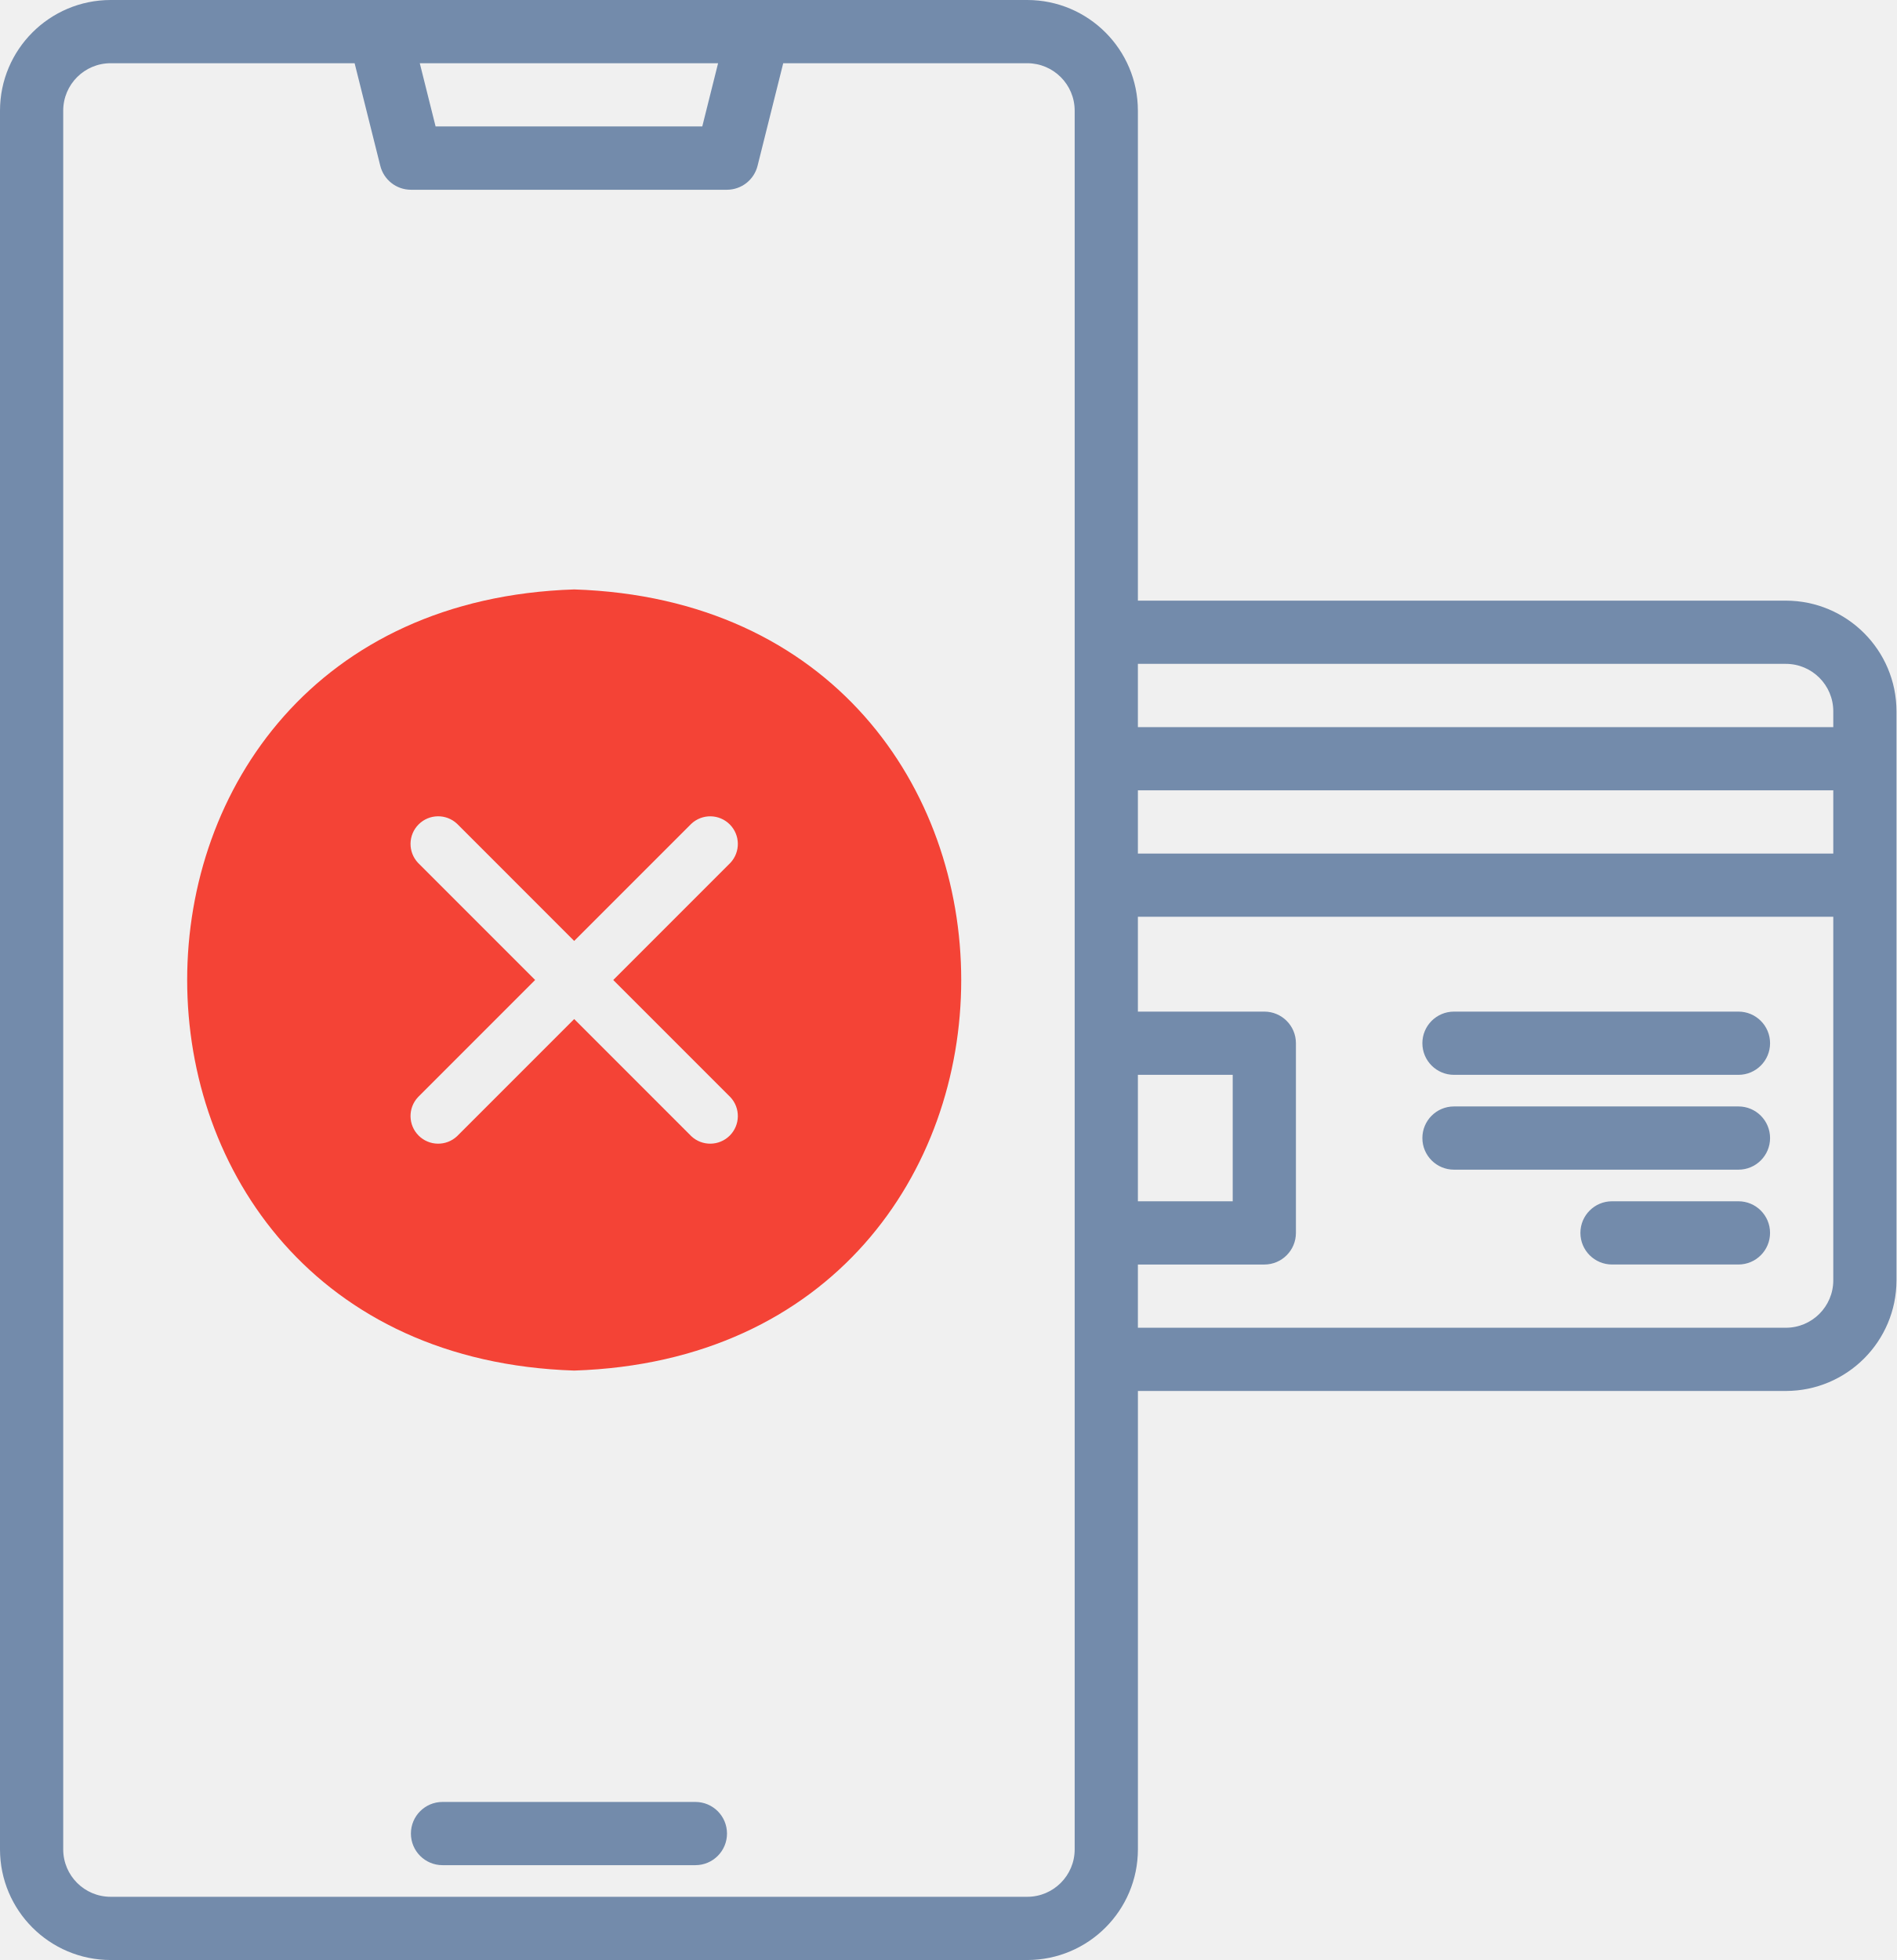
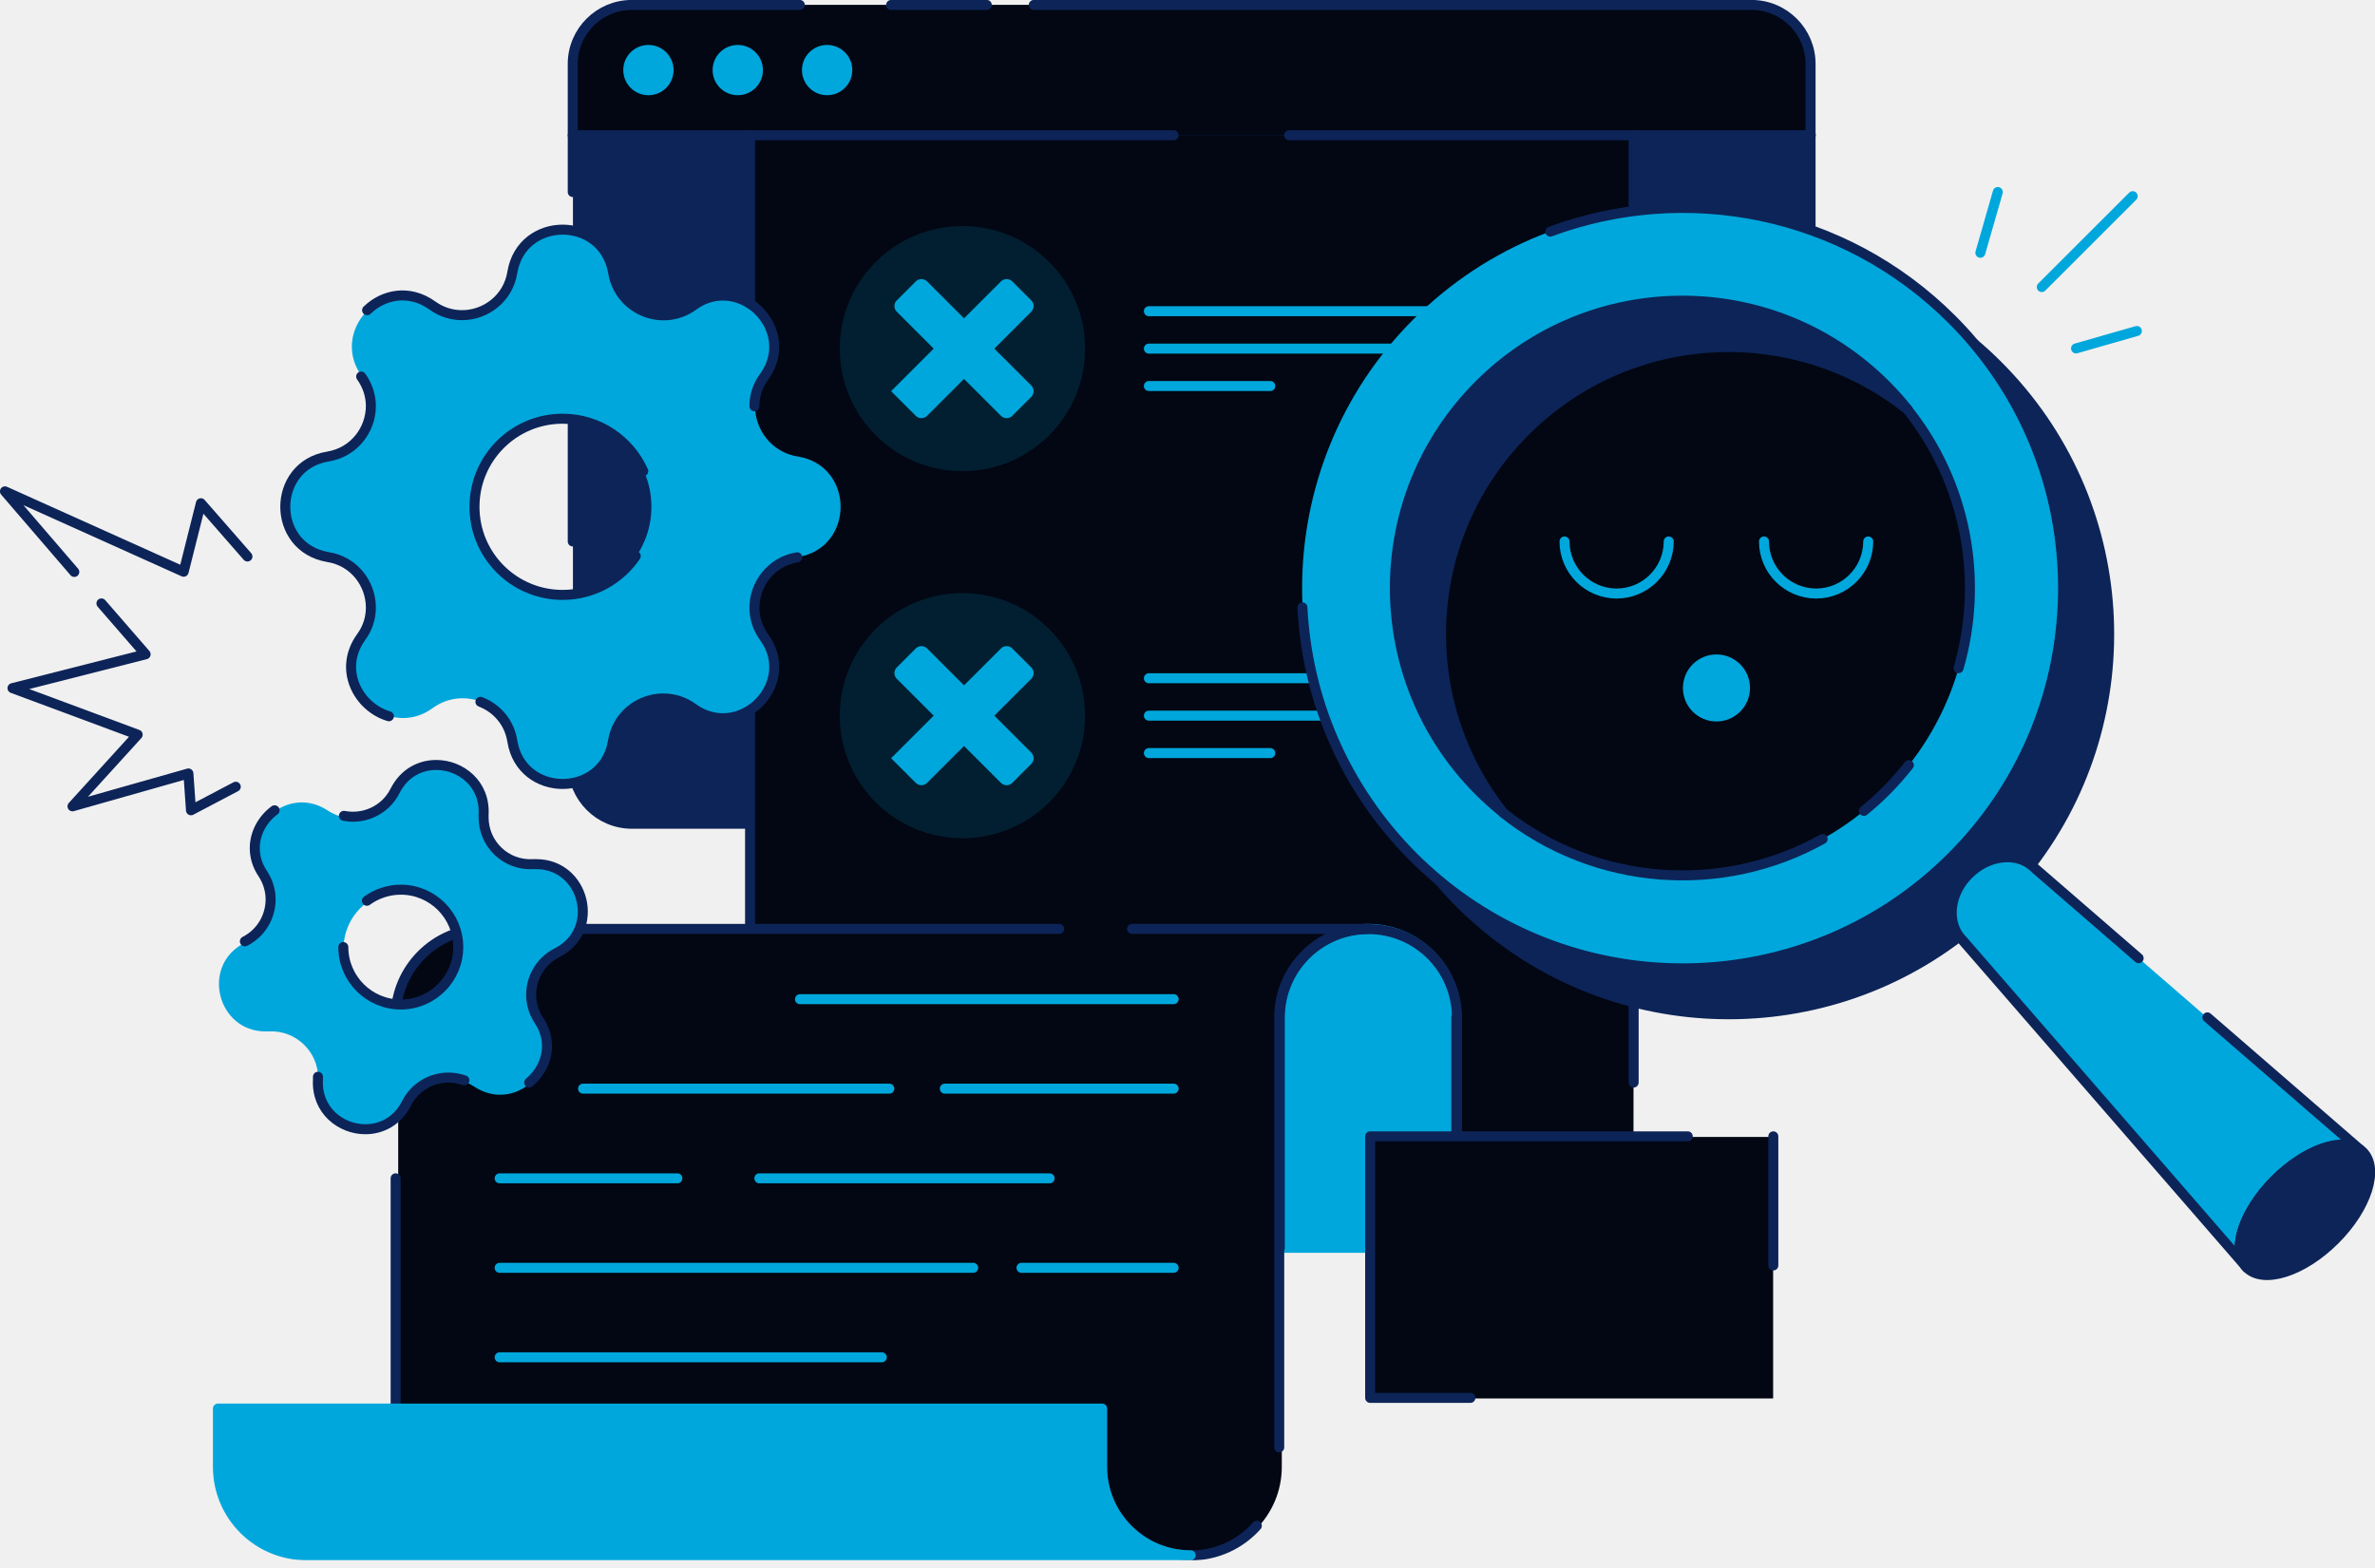
- <svg xmlns="http://www.w3.org/2000/svg" width="86.824" height="89.718" viewBox="0 0 86.824 89.718">
-   <g id="Group_146517" data-name="Group 146517" transform="translate(-3538.588 -2880.141)">
-     <g id="Group_146515" data-name="Group 146515" transform="translate(3522.588 2872.141)">
-       <path id="Path_49677" data-name="Path 49677" d="M133.024,464H121.447a1.447,1.447,0,0,0,0,2.894h11.577a1.447,1.447,0,1,0,0-2.894Z" transform="translate(-85.188 -373.517)" fill="#738bab" />
-       <path id="Path_49678" data-name="Path 49678" d="M97.759,35.494H68.094V13.065A5.07,5.07,0,0,0,63.03,8H21.065A5.07,5.07,0,0,0,16,13.065V92.654a5.07,5.07,0,0,0,5.065,5.065H63.03a5.07,5.07,0,0,0,5.065-5.065V71.671H97.759a5.07,5.07,0,0,0,5.065-5.065V40.559a5.07,5.07,0,0,0-5.065-5.065Zm-48.884-24.6-.724,2.894H35.942l-.724-2.894ZM65.2,92.654a2.172,2.172,0,0,1-2.171,2.171H21.065a2.172,2.172,0,0,1-2.171-2.171V13.065a2.172,2.172,0,0,1,2.171-2.171h11.17l1.174,4.692a1.447,1.447,0,0,0,1.4,1.1H49.283a1.447,1.447,0,0,0,1.4-1.1l1.174-4.692H63.03A2.172,2.172,0,0,1,65.2,13.065ZM68.094,57.2h4.341v5.788H68.094ZM99.93,66.606a2.172,2.172,0,0,1-2.171,2.171H68.094V65.883h5.788a1.447,1.447,0,0,0,1.447-1.447V55.753a1.447,1.447,0,0,0-1.447-1.447H68.094V49.965H99.93Zm0-19.535H68.094V44.177H99.93Zm0-5.788H68.094V38.388H97.759a2.172,2.172,0,0,1,2.171,2.171Z" fill="#738bab" />
-       <path id="Path_49679" data-name="Path 49679" d="M134.906,178.812H121.883a1.447,1.447,0,1,0,0,2.894h13.024a1.447,1.447,0,0,0,0-2.894Zm0,4.341H121.883a1.447,1.447,0,1,0,0,2.894h13.024a1.447,1.447,0,0,0,0-2.894Zm0,4.341h-5.788a1.447,1.447,0,0,0,0,2.894h5.788a1.447,1.447,0,0,0,0-2.894ZM81.365,160A17.365,17.365,0,1,0,98.73,177.365,17.365,17.365,0,0,0,81.365,160Zm0,31.836a14.471,14.471,0,1,1,14.471-14.471A14.471,14.471,0,0,1,81.365,191.836Z" transform="translate(-39.318 -124.506)" fill="#738bab" />
-       <path id="Path_49680" data-name="Path 49680" d="M128.341,224.424l-9.242,9.242-4.784-3.588a1.447,1.447,0,0,0-1.736,2.315l5.788,4.341a1.447,1.447,0,0,0,1.891-.134l10.129-10.129a1.447,1.447,0,1,0-2.047-2.047Z" transform="translate(-78.635 -176.929)" fill="#738bab" />
-     </g>
-     <g id="Group_146516" data-name="Group 146516" transform="translate(3545.032 2905.122)">
-       <path id="Path_49681" data-name="Path 49681" d="M19.843,2c-23.624.766-23.624,34.99,0,35.756C43.468,36.99,43.468,2.766,19.843,2Z" fill="#f44336" />
-       <path id="Path_49682" data-name="Path 49682" d="M19.419,17.632l5.363-5.363a1.265,1.265,0,0,0-1.788-1.788l-5.363,5.363L12.268,10.48a1.265,1.265,0,0,0-1.788,1.788l5.363,5.363L10.48,22.995a1.265,1.265,0,0,0,1.788,1.788l5.363-5.363,5.363,5.363a1.265,1.265,0,0,0,1.788-1.788Z" transform="translate(2.212 2.246)" fill="#eee" />
-     </g>
+ <svg xmlns="http://www.w3.org/2000/svg" width="300" height="198" viewBox="0 0 300 198" fill="none">
+   <mask id="mask0_266_4864" style="mask-type:luminance" maskUnits="userSpaceOnUse" x="0" y="0" width="300" height="198">
+     <path d="M300 0H0V197.136H300V0Z" fill="white" />
+   </mask>
+   <g mask="url(#mask0_266_4864)">
+     <path d="M221.27 104.108H79.829C75.7 104.108 72.372 100.756 72.372 96.654V8.104C72.372 3.977 75.725 0.65 79.829 0.65H221.27C225.399 0.65 228.728 4.002 228.728 8.104V96.654C228.728 100.756 225.374 104.108 221.27 104.108Z" fill="#0D2458" />
+     <path d="M228.728 17.085H72.347V8.08C72.347 3.953 75.701 0.626 79.805 0.626H221.247C225.374 0.626 228.703 3.978 228.703 8.08V17.085H228.728Z" fill="#020713" />
+     <path d="M228.728 68.413V96.629C228.728 100.756 225.374 104.083 221.27 104.083H79.829C75.7 104.083 72.372 100.731 72.372 96.629V79.694" stroke="#0D2458" stroke-width="1.264" stroke-miterlimit="10" stroke-linecap="round" stroke-linejoin="round" />
+     <path d="M130.581 0.626H221.247C225.377 0.626 228.703 3.978 228.703 8.08V61.86" stroke="#0D2458" stroke-width="1.264" stroke-miterlimit="10" stroke-linecap="round" stroke-linejoin="round" />
+     <path d="M206.355 104.109V17.086H94.745V117.367V157.664H161.587H183.96H195.147C201.326 157.664 206.333 152.662 206.333 146.483L206.355 104.109Z" fill="#020713" />
+     <path d="M72.347 24.264V8.08C72.347 3.953 75.701 0.626 79.805 0.626H101.026" stroke="#0D2458" stroke-width="1.264" stroke-miterlimit="10" stroke-linecap="round" stroke-linejoin="round" />
+     <path d="M72.347 68.414V37.972" stroke="#0D2458" stroke-width="1.264" stroke-miterlimit="10" stroke-linecap="round" stroke-linejoin="round" />
+     <path d="M112.562 0.626H124.649" stroke="#0D2458" stroke-width="1.264" stroke-miterlimit="10" stroke-linecap="round" stroke-linejoin="round" />
+     <path d="M148.248 17.086H72.347" stroke="#0D2458" stroke-width="1.264" stroke-miterlimit="10" stroke-linecap="round" stroke-linejoin="round" />
+     <path d="M228.73 17.086H162.838" stroke="#0D2458" stroke-width="1.264" stroke-miterlimit="10" stroke-linecap="round" stroke-linejoin="round" />
+     <path d="M81.907 12.032C83.662 12.032 85.085 10.61 85.085 8.855C85.085 7.101 83.662 5.679 81.907 5.679C80.152 5.679 78.729 7.101 78.729 8.855C78.729 10.61 80.152 12.032 81.907 12.032Z" fill="#00A7DC" />
+     <path d="M93.193 12.032C94.949 12.032 96.371 10.61 96.371 8.855C96.371 7.101 94.949 5.679 93.193 5.679C91.438 5.679 90.015 7.101 90.015 8.855C90.015 10.61 91.438 12.032 93.193 12.032Z" fill="#00A7DC" />
+     <path d="M104.479 12.032C106.235 12.032 107.658 10.61 107.658 8.855C107.658 7.101 106.235 5.679 104.479 5.679C102.724 5.679 101.301 7.101 101.301 8.855C101.301 10.61 102.724 12.032 104.479 12.032Z" fill="#00A7DC" />
+     <path d="M145.12 85.698H180.556" stroke="#00A7DC" stroke-width="1.264" stroke-miterlimit="10" stroke-linecap="round" stroke-linejoin="round" />
+     <path d="M145.12 95.154H160.46" stroke="#00A7DC" stroke-width="1.264" stroke-miterlimit="10" stroke-linecap="round" stroke-linejoin="round" />
+     <path d="M145.12 90.425H180.556" stroke="#00A7DC" stroke-width="1.264" stroke-miterlimit="10" stroke-linecap="round" stroke-linejoin="round" />
+     <path d="M195.02 157.663H161.586V128.547C161.586 122.368 166.591 117.365 172.772 117.365C175.875 117.365 178.653 118.616 180.68 120.642C182.707 122.668 183.958 125.47 183.958 128.547V146.457C183.958 152.61 188.889 157.588 195.02 157.663Z" fill="#00A7DC" stroke="#00A7DC" stroke-width="1.264" stroke-miterlimit="10" stroke-linecap="round" stroke-linejoin="round" />
+     <path d="M204.129 153.162C204.03 153.312 203.904 153.437 203.805 153.587C203.578 153.862 203.328 154.137 203.077 154.388C202.878 154.588 202.703 154.763 202.478 154.938C202.403 154.988 202.352 155.063 202.279 155.113C202.152 155.213 202.003 155.338 201.852 155.438C201.703 155.538 201.551 155.638 201.427 155.738C201.202 155.888 200.977 156.038 200.752 156.164C200.626 156.239 200.502 156.314 200.35 156.389C199.85 156.664 199.324 156.889 198.773 157.064C198.349 157.214 197.899 157.339 197.449 157.414C197.373 157.439 197.297 157.439 197.247 157.464C197.123 157.489 196.997 157.514 196.873 157.539C196.322 157.614 195.771 157.664 195.22 157.664H195.071C188.965 157.589 184.034 152.612 184.034 146.483V128.573C184.034 125.471 182.783 122.695 180.756 120.668C178.729 118.643 175.926 117.392 172.847 117.392C166.667 117.392 161.662 122.395 161.662 128.573V157.689H94.745V17.086" stroke="#0D2458" stroke-width="1.264" stroke-miterlimit="10" stroke-linecap="round" stroke-linejoin="round" />
+     <path d="M206.355 17.086V136.778" stroke="#0D2458" stroke-width="1.264" stroke-miterlimit="10" stroke-linecap="round" stroke-linejoin="round" />
+     <path d="M183.958 146.482V128.547" stroke="#0D2458" stroke-width="1.264" stroke-miterlimit="10" stroke-linecap="round" stroke-linejoin="round" />
+     <path d="M168.569 117.365C167.818 117.99 167.118 118.691 166.542 119.491C163.739 121.517 161.912 124.819 161.912 128.547V185.328C161.912 191.507 156.907 196.509 150.726 196.509C147.623 196.509 144.845 195.258 142.818 193.233C140.791 191.206 139.54 188.406 139.54 185.328V177.973H50.3V128.547C50.3 122.368 55.306 117.365 61.487 117.365H168.569Z" fill="#020713" />
+     <path d="M101.051 126.247H148.248" stroke="#00A7DC" stroke-width="1.264" stroke-miterlimit="10" stroke-linecap="round" stroke-linejoin="round" />
+     <path d="M145.12 39.322H180.556" stroke="#00A7DC" stroke-width="1.264" stroke-miterlimit="10" stroke-linecap="round" stroke-linejoin="round" />
+     <path d="M145.12 48.776H160.46" stroke="#00A7DC" stroke-width="1.264" stroke-miterlimit="10" stroke-linecap="round" stroke-linejoin="round" />
+     <path d="M145.12 44.049H180.556" stroke="#00A7DC" stroke-width="1.264" stroke-miterlimit="10" stroke-linecap="round" stroke-linejoin="round" />
+     <path d="M119.344 137.553H148.248H119.344Z" fill="#00A7DC" />
+     <path d="M119.344 137.553H148.248" stroke="#00A7DC" stroke-width="1.264" stroke-miterlimit="10" stroke-linecap="round" stroke-linejoin="round" />
+     <path d="M73.648 137.553H112.337" stroke="#00A7DC" stroke-width="1.264" stroke-miterlimit="10" stroke-linecap="round" stroke-linejoin="round" />
+     <path d="M95.921 148.884H106.081H132.583" fill="#00A7DC" />
+     <path d="M95.921 148.884H106.081H132.583" stroke="#00A7DC" stroke-width="1.264" stroke-miterlimit="10" stroke-linecap="round" stroke-linejoin="round" />
+     <path d="M63.114 148.884H85.561" stroke="#00A7DC" stroke-width="1.264" stroke-miterlimit="10" stroke-linecap="round" stroke-linejoin="round" />
+     <path d="M129.029 160.19H148.248" stroke="#00A7DC" stroke-width="1.264" stroke-miterlimit="10" stroke-linecap="round" stroke-linejoin="round" />
+     <path d="M63.114 160.19H122.923" stroke="#00A7DC" stroke-width="1.264" stroke-miterlimit="10" stroke-linecap="round" stroke-linejoin="round" />
+     <path d="M63.114 171.497H111.387" stroke="#00A7DC" stroke-width="1.264" stroke-miterlimit="10" stroke-linecap="round" stroke-linejoin="round" />
+     <path d="M161.587 182.876V128.547C161.587 126.095 162.363 123.844 163.714 121.993C164.29 121.192 164.965 120.492 165.716 119.866C167.643 118.291 170.095 117.365 172.774 117.365H142.993" stroke="#0D2458" stroke-width="1.264" stroke-miterlimit="10" stroke-linecap="round" stroke-linejoin="round" />
+     <path d="M49.975 134.099V128.547C49.975 122.368 54.98 117.365 61.161 117.365H133.784" stroke="#0D2458" stroke-width="1.264" stroke-miterlimit="10" stroke-linecap="round" stroke-linejoin="round" />
+     <path d="M158.759 192.783C156.707 195.086 153.729 196.537 150.4 196.537C147.297 196.537 144.52 195.286 142.492 193.259C140.465 191.234 139.214 188.431 139.214 185.356V178.001H49.975V148.884" stroke="#0D2458" stroke-width="1.264" stroke-miterlimit="10" stroke-linecap="round" stroke-linejoin="round" />
+     <path d="M150.4 196.511H38.714C32.533 196.511 27.528 191.507 27.528 185.33V177.975H139.214V185.33C139.214 188.431 140.466 191.206 142.493 193.233C144.52 195.26 147.297 196.511 150.4 196.511Z" fill="#020713" />
+     <path d="M150.4 196.511H38.714C32.533 196.511 27.528 191.507 27.528 185.33V177.975H139.214V185.33C139.214 188.431 140.466 191.206 142.493 193.233C144.52 195.26 147.297 196.511 150.4 196.511Z" fill="#00A7DC" stroke="#00A7DC" stroke-width="1.264" stroke-miterlimit="10" stroke-linecap="round" stroke-linejoin="round" />
+     <path d="M181.582 111.063H181.557" stroke="#0D2458" stroke-width="1.264" stroke-miterlimit="10" stroke-linecap="round" stroke-linejoin="round" />
+     <path d="M256.582 109.261C254.429 107.635 251.027 108.085 248.699 110.437C246.346 112.788 245.896 116.19 247.524 118.316C228.68 132.724 201.602 131.299 184.385 114.089C183.409 113.113 182.482 112.088 181.607 111.062C200.452 126.996 228.73 126.07 246.523 108.285C264.316 90.501 265.241 62.235 249.301 43.374C250.35 44.249 251.353 45.175 252.329 46.151C269.57 63.36 270.996 90.425 256.582 109.261Z" fill="#0D2458" stroke="#0D2458" stroke-width="1.264" stroke-miterlimit="10" stroke-linecap="round" stroke-linejoin="round" />
+     <path d="M249.349 43.35C248.474 42.3 247.547 41.299 246.546 40.324C227.778 21.563 197.323 21.563 178.554 40.324C159.785 59.084 159.785 89.526 178.554 108.287C179.53 109.262 180.556 110.188 181.582 111.063C200.477 126.997 228.728 126.047 246.521 108.262C264.339 90.502 265.266 62.236 249.349 43.35Z" fill="#00A7DC" />
+     <path d="M164.515 76.743C165.09 88.225 169.77 99.506 178.529 108.286C179.505 109.261 180.531 110.187 181.557 111.062C200.451 126.996 228.728 126.071 246.521 108.286C264.313 90.501 265.241 62.235 249.323 43.374C248.449 42.324 247.521 41.323 246.546 40.348C232.832 26.64 212.889 22.938 195.821 29.266" stroke="#0D2458" stroke-width="1.264" stroke-miterlimit="10" stroke-linecap="round" stroke-linejoin="round" />
+     <path d="M186.837 99.956C172.648 85.773 172.648 62.81 186.837 48.627C201.025 34.444 223.999 34.444 238.188 48.627C239.163 49.602 240.091 50.628 240.94 51.703C226.676 40.347 205.855 41.248 192.667 54.455C179.479 67.637 178.554 88.449 189.915 102.707C188.864 101.857 187.837 100.956 186.837 99.956Z" fill="#0D2458" stroke="#0D2458" stroke-width="1.264" stroke-miterlimit="10" stroke-linecap="round" stroke-linejoin="round" />
+     <path d="M238.213 99.956C225.025 113.139 204.205 114.064 189.94 102.708C178.58 88.45 179.479 67.638 192.692 54.456C205.88 41.273 226.701 40.348 240.965 51.704C252.329 65.962 251.401 86.774 238.213 99.956Z" fill="#020713" />
+     <path d="M230.229 106.01C217.567 113.089 201.551 111.989 189.915 102.733C178.554 88.475 179.454 67.664 192.667 54.481C205.855 41.299 226.675 40.374 240.94 51.73C248.449 61.135 250.6 73.392 247.397 84.423" stroke="#0D2458" stroke-width="1.264" stroke-miterlimit="10" stroke-linecap="round" stroke-linejoin="round" />
+     <path d="M241.117 96.68C240.215 97.806 239.265 98.906 238.213 99.957C237.313 100.858 236.386 101.683 235.436 102.458" stroke="#0D2458" stroke-width="1.264" stroke-miterlimit="10" stroke-linecap="round" stroke-linejoin="round" />
+     <path d="M298.147 145.332C295.921 143.631 291.215 145.257 287.338 149.109C283.484 152.961 281.856 157.664 283.559 159.915L247.898 118.792C247.746 118.642 247.623 118.492 247.496 118.342C245.871 116.19 246.321 112.789 248.674 110.462C251.027 108.111 254.429 107.636 256.557 109.287C256.731 109.412 256.883 109.537 257.007 109.687L298.147 145.332Z" fill="#00A7DC" />
+     <path d="M278.828 128.548L298.173 145.307C295.946 143.606 291.24 145.232 287.363 149.084C283.509 152.936 281.881 157.639 283.582 159.89L247.898 118.792C247.746 118.642 247.623 118.492 247.496 118.342C245.871 116.19 246.321 112.789 248.674 110.462C251.027 108.111 254.429 107.636 256.557 109.287C256.731 109.412 256.883 109.537 257.007 109.687L270.144 121.068" stroke="#0D2458" stroke-width="1.264" stroke-miterlimit="10" stroke-linecap="round" stroke-linejoin="round" />
+     <path d="M298.448 145.582L298.147 145.332" stroke="#0D2458" stroke-width="1.264" stroke-miterlimit="10" stroke-linecap="round" stroke-linejoin="round" />
+     <path d="M283.835 160.19L283.585 159.89" stroke="#0D2458" stroke-width="1.264" stroke-miterlimit="10" stroke-linecap="round" stroke-linejoin="round" />
+     <path d="M294.92 156.663C290.891 160.691 285.91 162.267 283.835 160.19C283.734 160.091 283.658 159.99 283.585 159.89C281.881 157.664 283.509 152.961 287.363 149.084C291.217 145.232 295.921 143.606 298.173 145.307C298.274 145.382 298.372 145.482 298.473 145.557C300.551 147.658 298.974 152.636 294.92 156.663Z" fill="#0D2458" stroke="#0D2458" stroke-width="1.264" stroke-miterlimit="10" stroke-linecap="round" stroke-linejoin="round" />
+     <path d="M210.786 68.413C210.786 72.04 207.831 74.992 204.205 74.992C200.575 74.992 197.623 72.04 197.623 68.413" stroke="#00A7DC" stroke-width="1.264" stroke-miterlimit="10" stroke-linecap="round" stroke-linejoin="round" />
+     <path d="M235.986 68.413C235.986 72.04 233.032 74.992 229.403 74.992C225.776 74.992 222.821 72.04 222.821 68.413" stroke="#00A7DC" stroke-width="1.264" stroke-miterlimit="10" stroke-linecap="round" stroke-linejoin="round" />
+     <path d="M216.816 90.527C218.808 90.527 220.42 88.914 220.42 86.925C220.42 84.935 218.808 83.323 216.816 83.323C214.827 83.323 213.212 84.935 213.212 86.925C213.212 88.914 214.827 90.527 216.816 90.527Z" fill="#00A7DC" stroke="#00A7DC" stroke-width="1.264" stroke-miterlimit="10" stroke-linecap="round" stroke-linejoin="round" />
+     <path d="M100.776 57.681C97.473 57.156 95.371 54.305 95.371 51.303C95.371 50.027 95.746 48.727 96.597 47.576C99.975 42.898 96.097 37.32 91.392 37.32C90.141 37.32 88.864 37.695 87.638 38.596C83.759 41.397 78.304 39.121 77.528 34.419C76.952 30.817 74.049 29.015 71.171 29.015C68.294 29.015 65.416 30.817 64.815 34.419C64.29 37.72 61.437 39.822 58.459 39.822C57.183 39.822 55.881 39.446 54.705 38.596C50.025 35.219 44.445 39.096 44.445 43.799C44.445 45.05 44.82 46.325 45.721 47.551C46.547 48.702 46.947 50.002 46.947 51.278C46.947 54.255 44.845 57.106 41.542 57.657C37.938 58.232 36.136 61.133 36.136 64.01C36.136 66.887 37.938 69.763 41.542 70.364C44.845 70.889 46.947 73.74 46.947 76.742C46.947 78.018 46.572 79.319 45.721 80.469C42.343 85.147 46.222 90.725 50.926 90.725C52.153 90.725 53.454 90.35 54.68 89.449C58.559 86.648 64.014 88.924 64.79 93.627C65.966 100.831 76.327 100.831 77.503 93.627C78.029 90.325 80.882 88.224 83.859 88.224C85.135 88.224 86.437 88.599 87.613 89.449C92.293 92.826 97.873 88.949 97.873 84.246C97.873 82.996 97.498 81.72 96.597 80.494C95.771 79.344 95.371 78.043 95.371 76.767C95.371 73.791 97.473 70.939 100.776 70.389C104.38 69.813 106.182 66.912 106.182 64.035C106.182 61.158 104.38 58.257 100.776 57.681ZM71.147 75.166C64.991 75.166 60.01 70.189 60.01 64.035C60.01 57.882 64.991 52.904 71.147 52.904C77.303 52.904 82.283 57.882 82.283 64.035C82.283 70.189 77.303 75.166 71.147 75.166Z" fill="#00A7DC" />
+     <path d="M95.295 51.328C95.295 50.052 95.671 48.752 96.522 47.601C99.9 42.923 96.021 37.345 91.317 37.345C90.065 37.345 88.789 37.72 87.563 38.621C83.684 41.422 78.228 39.146 77.453 34.444C76.827 30.817 73.949 29.015 71.071 29.015C68.193 29.015 65.315 30.817 64.715 34.419C64.189 37.72 61.337 39.822 58.358 39.822C57.082 39.822 55.781 39.446 54.605 38.596C51.677 36.495 48.398 37.22 46.372 39.196" stroke="#0D2458" stroke-width="1.264" stroke-miterlimit="10" stroke-linecap="round" stroke-linejoin="round" />
+     <path d="M60.685 88.675C62.713 89.451 64.339 91.227 64.715 93.653C65.891 100.857 76.251 100.857 77.427 93.653C77.953 90.351 80.806 88.25 83.784 88.25C85.06 88.25 86.361 88.625 87.537 89.476C92.217 92.853 97.798 88.976 97.798 84.273C97.798 83.022 97.422 81.746 96.522 80.521C95.696 79.37 95.295 78.07 95.295 76.794C95.295 73.817 97.397 70.966 100.701 70.415" stroke="#0D2458" stroke-width="1.264" stroke-miterlimit="10" stroke-linecap="round" stroke-linejoin="round" />
+     <path d="M45.62 47.576C46.446 48.727 46.847 50.027 46.847 51.303C46.847 54.28 44.745 57.131 41.441 57.681C37.838 58.257 36.036 61.158 36.036 64.035C36.036 66.912 37.838 69.788 41.441 70.389C44.745 70.914 46.847 73.766 46.847 76.767C46.847 78.043 46.471 79.344 45.62 80.494C42.667 84.597 45.27 89.374 49.124 90.5" stroke="#0D2458" stroke-width="1.264" stroke-miterlimit="10" stroke-linecap="round" stroke-linejoin="round" />
+     <path d="M80.305 70.265C78.303 73.217 74.924 75.168 71.071 75.168C64.915 75.168 59.935 70.19 59.935 64.036C59.935 57.883 64.915 52.905 71.071 52.905C75.625 52.905 79.529 55.632 81.256 59.534" stroke="#0D2458" stroke-width="1.264" stroke-miterlimit="10" stroke-linecap="round" stroke-linejoin="round" />
+     <path d="M67.768 109.386C67.643 109.386 67.518 109.386 67.368 109.386C63.939 109.586 61.111 106.86 61.111 103.483C61.111 103.358 61.111 103.258 61.111 103.133C61.336 99.255 58.233 96.854 55.13 96.854C53.103 96.854 51.076 97.855 49.925 100.131C48.349 103.283 44.344 104.358 41.391 102.407C37.087 99.581 32.182 103.082 32.182 107.335C32.182 108.41 32.483 109.511 33.208 110.587C33.859 111.587 34.184 112.713 34.184 113.813C34.184 115.965 33.008 118.066 30.931 119.116C25.3 121.943 27.428 130.323 33.533 130.323C33.659 130.323 33.784 130.323 33.934 130.323C37.337 130.123 40.19 132.849 40.19 136.226C40.19 136.351 40.19 136.451 40.19 136.576C39.965 140.453 43.068 142.855 46.171 142.855C48.198 142.855 50.225 141.854 51.377 139.578C52.427 137.502 54.53 136.326 56.682 136.326C57.783 136.326 58.909 136.651 59.91 137.302C64.214 140.128 69.119 136.626 69.119 132.374C69.119 131.298 68.819 130.198 68.093 129.122C67.443 128.121 67.117 126.996 67.117 125.895C67.117 123.744 68.293 121.643 70.37 120.592C76.001 117.766 73.899 109.386 67.768 109.386ZM50.651 127.121C46.647 127.121 43.394 123.869 43.394 119.867C43.394 115.865 46.647 112.613 50.651 112.613C54.655 112.613 57.908 115.865 57.908 119.867C57.908 123.869 54.655 127.121 50.651 127.121Z" fill="#00A7DC" />
+     <path d="M66.842 136.777C68.193 135.676 69.094 134 69.094 132.174C69.094 131.099 68.793 129.998 68.068 128.923C67.417 127.922 67.092 126.796 67.092 125.696C67.092 123.545 68.268 121.443 70.345 120.393C75.976 117.566 73.849 109.187 67.743 109.187C67.618 109.187 67.492 109.187 67.342 109.187C63.914 109.387 61.086 106.66 61.086 103.283C61.086 103.158 61.086 103.058 61.086 102.933C61.311 99.056 58.208 96.654 55.105 96.654C53.078 96.654 51.051 97.655 49.9 99.931C48.673 102.383 45.971 103.583 43.443 103.083" stroke="#0D2458" stroke-width="1.264" stroke-miterlimit="10" stroke-linecap="round" stroke-linejoin="round" />
+     <path d="M40.165 136.052C40.165 136.177 40.165 136.277 40.165 136.402C39.94 140.279 43.043 142.681 46.146 142.681C48.173 142.681 50.2 141.68 51.352 139.404C52.402 137.328 54.505 136.152 56.657 136.152C57.333 136.152 58.008 136.277 58.659 136.502" stroke="#0D2458" stroke-width="1.264" stroke-miterlimit="10" stroke-linecap="round" stroke-linejoin="round" />
+     <path d="M34.685 102.383C33.183 103.483 32.182 105.259 32.182 107.16C32.182 108.236 32.483 109.336 33.208 110.412C33.859 111.413 34.184 112.538 34.184 113.639C34.184 115.79 33.008 117.891 30.931 118.942" stroke="#0D2458" stroke-width="1.264" stroke-miterlimit="10" stroke-linecap="round" stroke-linejoin="round" />
+     <path d="M46.346 113.814C47.547 112.938 49.024 112.413 50.625 112.413C54.629 112.413 57.883 115.665 57.883 119.667C57.883 123.669 54.629 126.921 50.625 126.921C46.621 126.921 43.368 123.669 43.368 119.667" stroke="#0D2458" stroke-width="1.264" stroke-miterlimit="10" stroke-linecap="round" stroke-linejoin="round" />
+     <path d="M12.813 76.242L18.394 82.671L1.577 86.948L17.392 92.826L9.159 101.881L23.799 97.729L24.124 102.382L29.78 99.405" stroke="#0D2458" stroke-width="1.264" stroke-miterlimit="10" stroke-linecap="round" stroke-linejoin="round" />
+     <path d="M31.257 70.314L25.376 63.586L23.198 72.24L0.626 62.084L9.385 72.265" stroke="#0D2458" stroke-width="1.264" stroke-miterlimit="10" stroke-linecap="round" stroke-linejoin="round" />
+     <path d="M257.909 36.269L269.396 24.788" stroke="#00A7DC" stroke-width="1.264" stroke-miterlimit="10" stroke-linecap="round" stroke-linejoin="round" />
+     <path d="M262.238 44.023L269.919 41.822" stroke="#00A7DC" stroke-width="1.264" stroke-miterlimit="10" stroke-linecap="round" stroke-linejoin="round" />
+     <path d="M250.15 31.942L252.354 24.263" stroke="#00A7DC" stroke-width="1.264" stroke-miterlimit="10" stroke-linecap="round" stroke-linejoin="round" />
+     <path d="M223.974 143.656H173.073V176.699H223.974V143.656Z" fill="#020713" />
+     <path d="M213.19 143.581H173.073V176.624H185.735" stroke="#0D2458" stroke-width="1.264" stroke-miterlimit="10" stroke-linecap="round" stroke-linejoin="round" />
+     <path d="M223.999 159.89V143.581" stroke="#0D2458" stroke-width="1.264" stroke-miterlimit="10" stroke-linecap="round" stroke-linejoin="round" />
+     <path d="M121.571 59.533C130.126 59.533 137.062 52.6 137.062 44.049C137.062 35.498 130.126 28.565 121.571 28.565C113.016 28.565 106.081 35.498 106.081 44.049C106.081 52.6 113.016 59.533 121.571 59.533Z" fill="#00A7DC" fill-opacity="0.15" />
+     <path d="M125.6 44.049L130.28 39.371C130.655 38.996 130.655 38.346 130.28 37.971L127.852 35.544C127.477 35.169 126.826 35.169 126.451 35.544L121.771 40.222L117.092 35.544C116.716 35.169 116.065 35.169 115.69 35.544L113.263 37.971C112.887 38.346 112.887 38.996 113.263 39.371L117.942 44.049L112.562 49.427L115.69 52.554C116.065 52.929 116.716 52.929 117.092 52.554L121.771 47.876L126.451 52.554C126.826 52.929 127.477 52.929 127.852 52.554L130.28 50.127C130.655 49.752 130.655 49.102 130.28 48.727L125.6 44.049Z" fill="#00A7DC" />
+     <path d="M121.571 105.91C130.126 105.91 137.062 98.978 137.062 90.426C137.062 81.875 130.126 74.943 121.571 74.943C113.016 74.943 106.081 81.875 106.081 90.426C106.081 98.978 113.016 105.91 121.571 105.91Z" fill="#00A7DC" fill-opacity="0.15" />
+     <path d="M125.6 90.426L130.28 85.749C130.655 85.374 130.655 84.723 130.28 84.348L127.852 81.922C127.477 81.546 126.826 81.546 126.451 81.922L121.771 86.599L117.092 81.922C116.716 81.546 116.065 81.546 115.69 81.922L113.263 84.348C112.887 84.723 112.887 85.374 113.263 85.749L117.942 90.426L112.562 95.804L115.69 98.931C116.065 99.306 116.716 99.306 117.092 98.931L121.771 94.254L126.451 98.931C126.826 99.306 127.477 99.306 127.852 98.931L130.28 96.505C130.655 96.129 130.655 95.479 130.28 95.104L125.6 90.426Z" fill="#00A7DC" />
  </g>
</svg>
